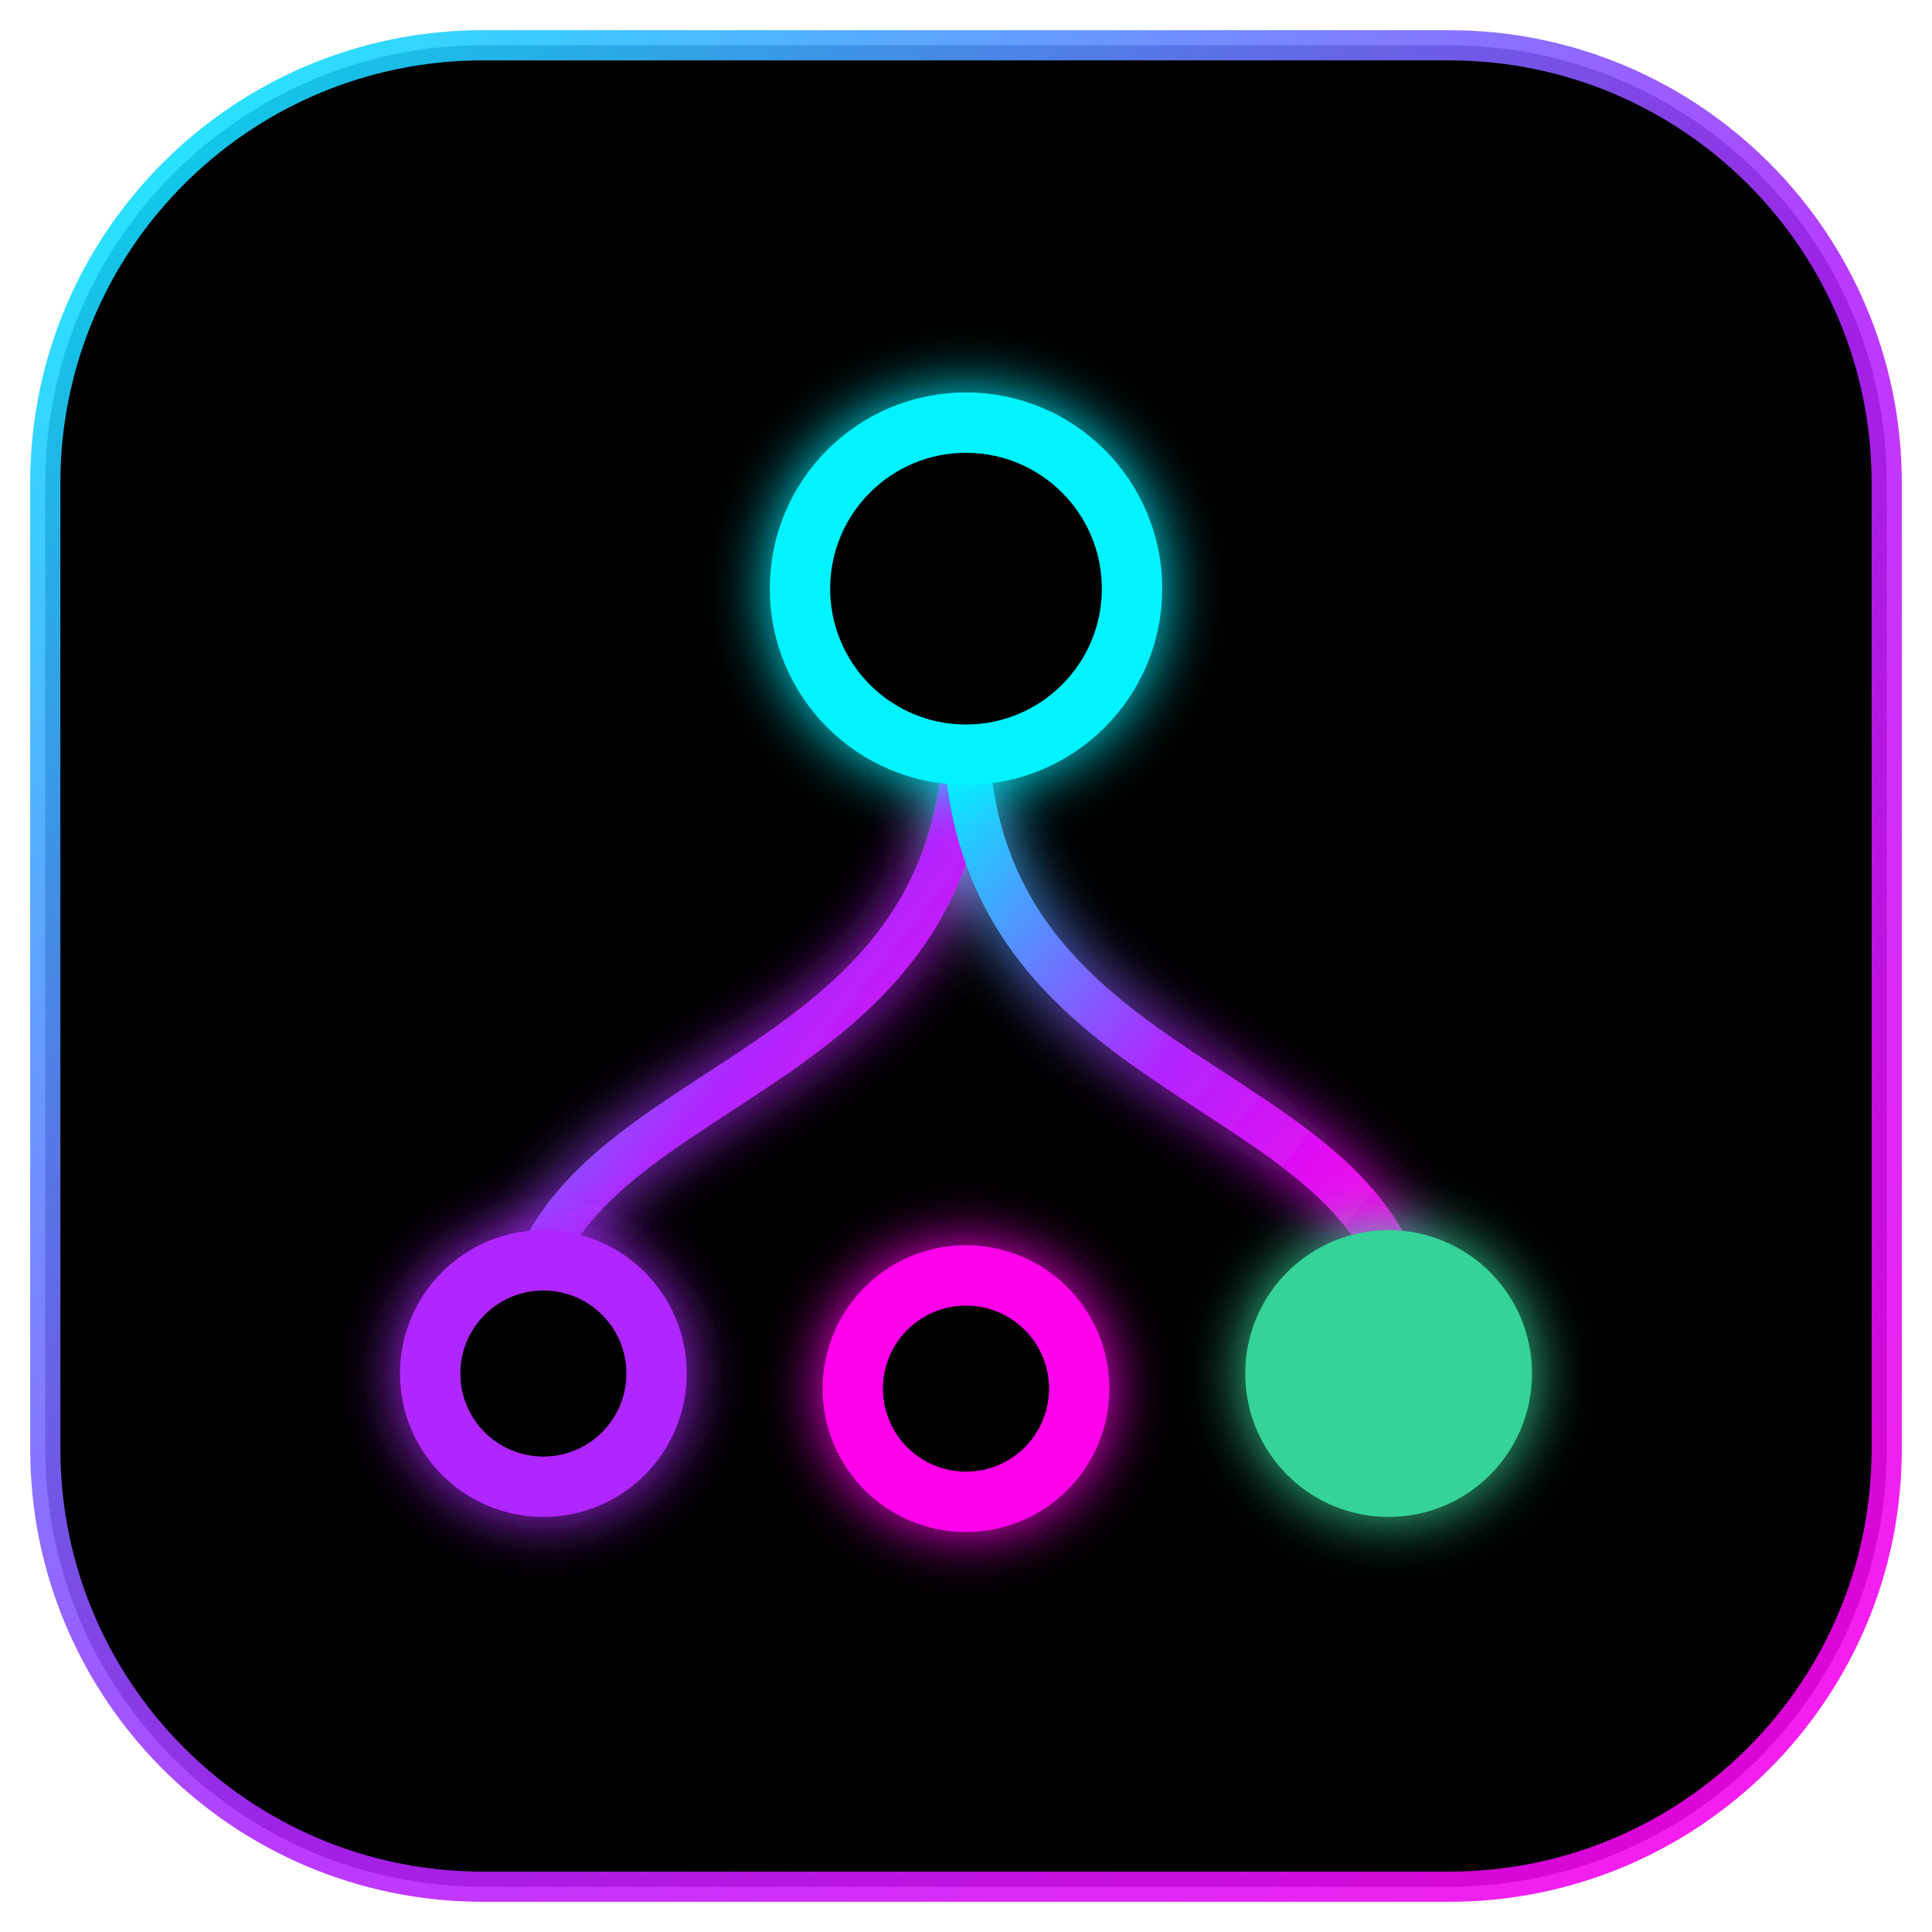
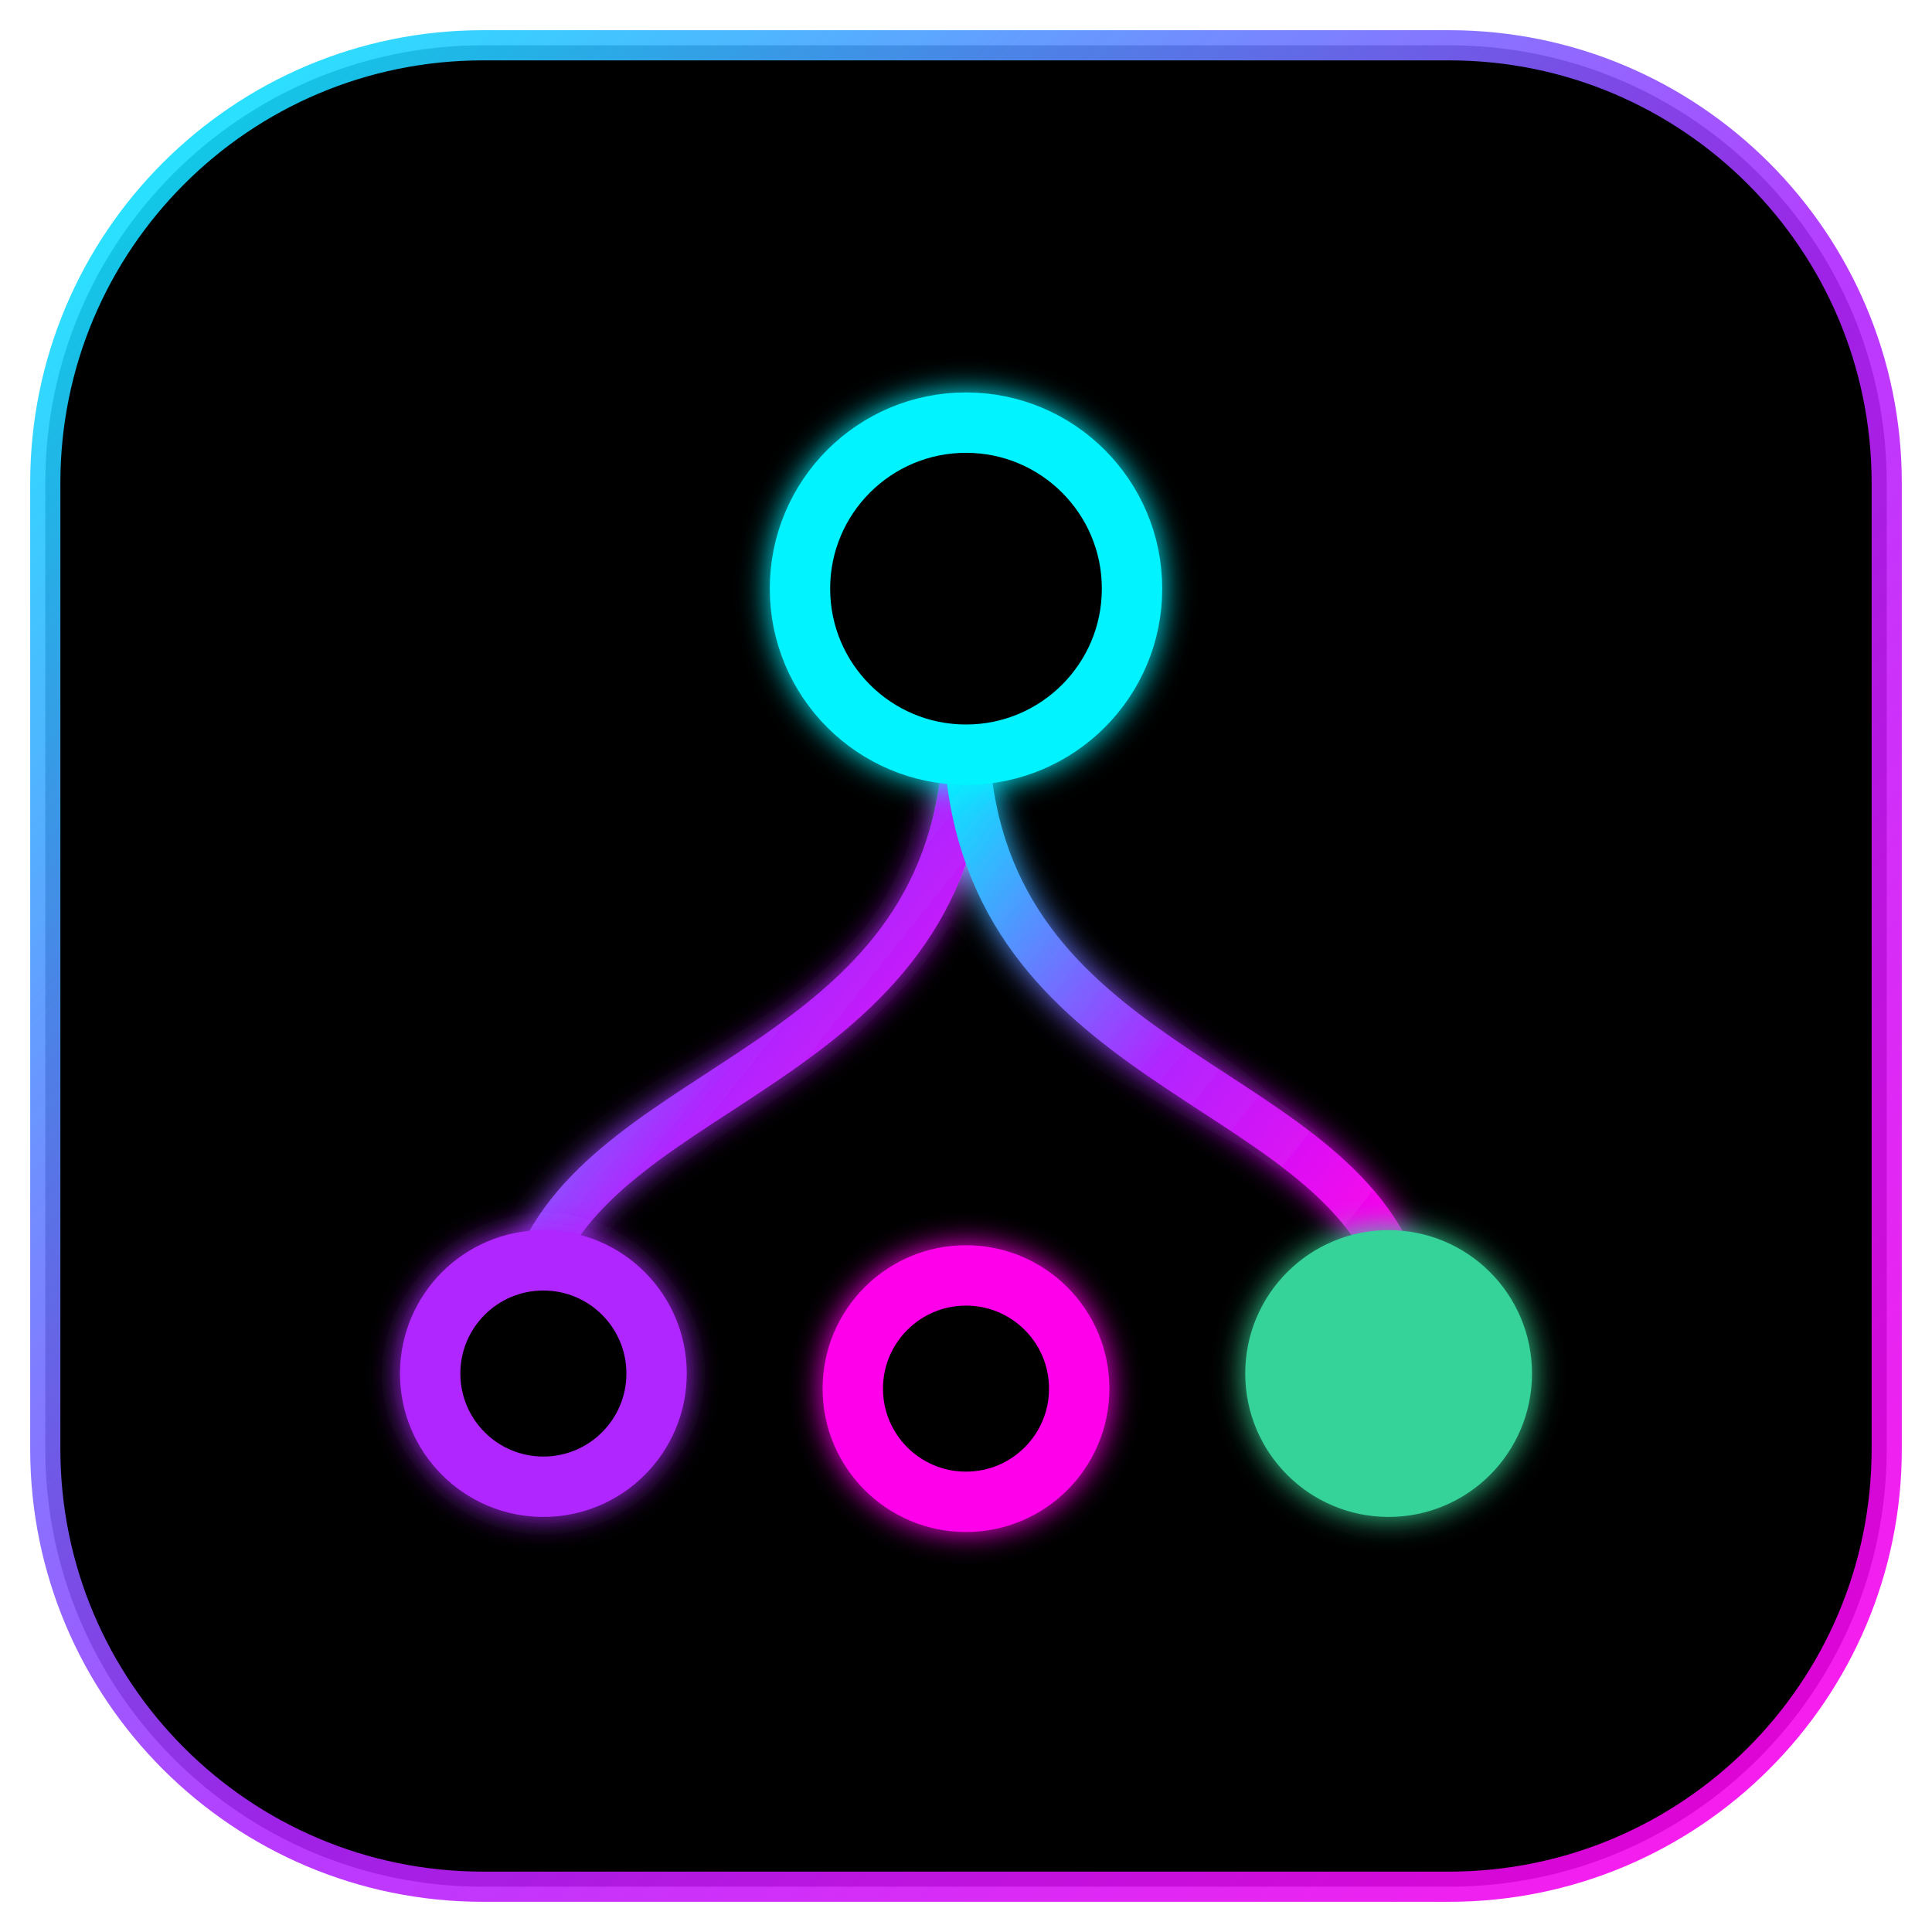
<svg xmlns="http://www.w3.org/2000/svg" viewBox="0 0 256 256" width="256" height="256" role="img" aria-label="Teknesyum Base">
  <defs>
    <linearGradient id="neon" x1="0" y1="0" x2="1" y2="1">
      <stop offset="0%" stop-color="#00f3ff" />
      <stop offset="55%" stop-color="#b026ff" />
      <stop offset="100%" stop-color="#ff00ea" />
    </linearGradient>
    <filter id="glow" x="-50%" y="-50%" width="200%" height="200%">
-       <feGaussianBlur stdDeviation="4" result="b" />
+       <feGaussianBlur stdDeviation="2" result="b" />
      <feMerge>
        <feMergeNode in="b" />
        <feMergeNode in="SourceGraphic" />
      </feMerge>
    </filter>
  </defs>
  <rect x="6" y="6" width="244" height="244" rx="58" fill="#000000" />
  <rect x="6" y="6" width="244" height="244" rx="58" fill="none" stroke="url(#neon)" stroke-width="4" opacity="0.9" />
  <g filter="url(#glow)" fill="none" stroke="url(#neon)" stroke-width="6" stroke-linecap="round">
    <path d="M128 96 C 128 140, 84 142, 72 166" />
    <path d="M128 96 L 128 168" />
    <path d="M128 96 C 128 140, 172 142, 184 166" />
  </g>
  <g filter="url(#glow)">
    <circle cx="128" cy="78" r="22" fill="#000000" stroke="#00f3ff" stroke-width="8" />
    <circle cx="72" cy="182" r="15" fill="#000000" stroke="#b026ff" stroke-width="8" />
    <circle cx="128" cy="184" r="15" fill="#000000" stroke="#ff00ea" stroke-width="8" />
    <circle cx="184" cy="182" r="15" fill="#34d399" stroke="#34d399" stroke-width="8" />
  </g>
</svg>
